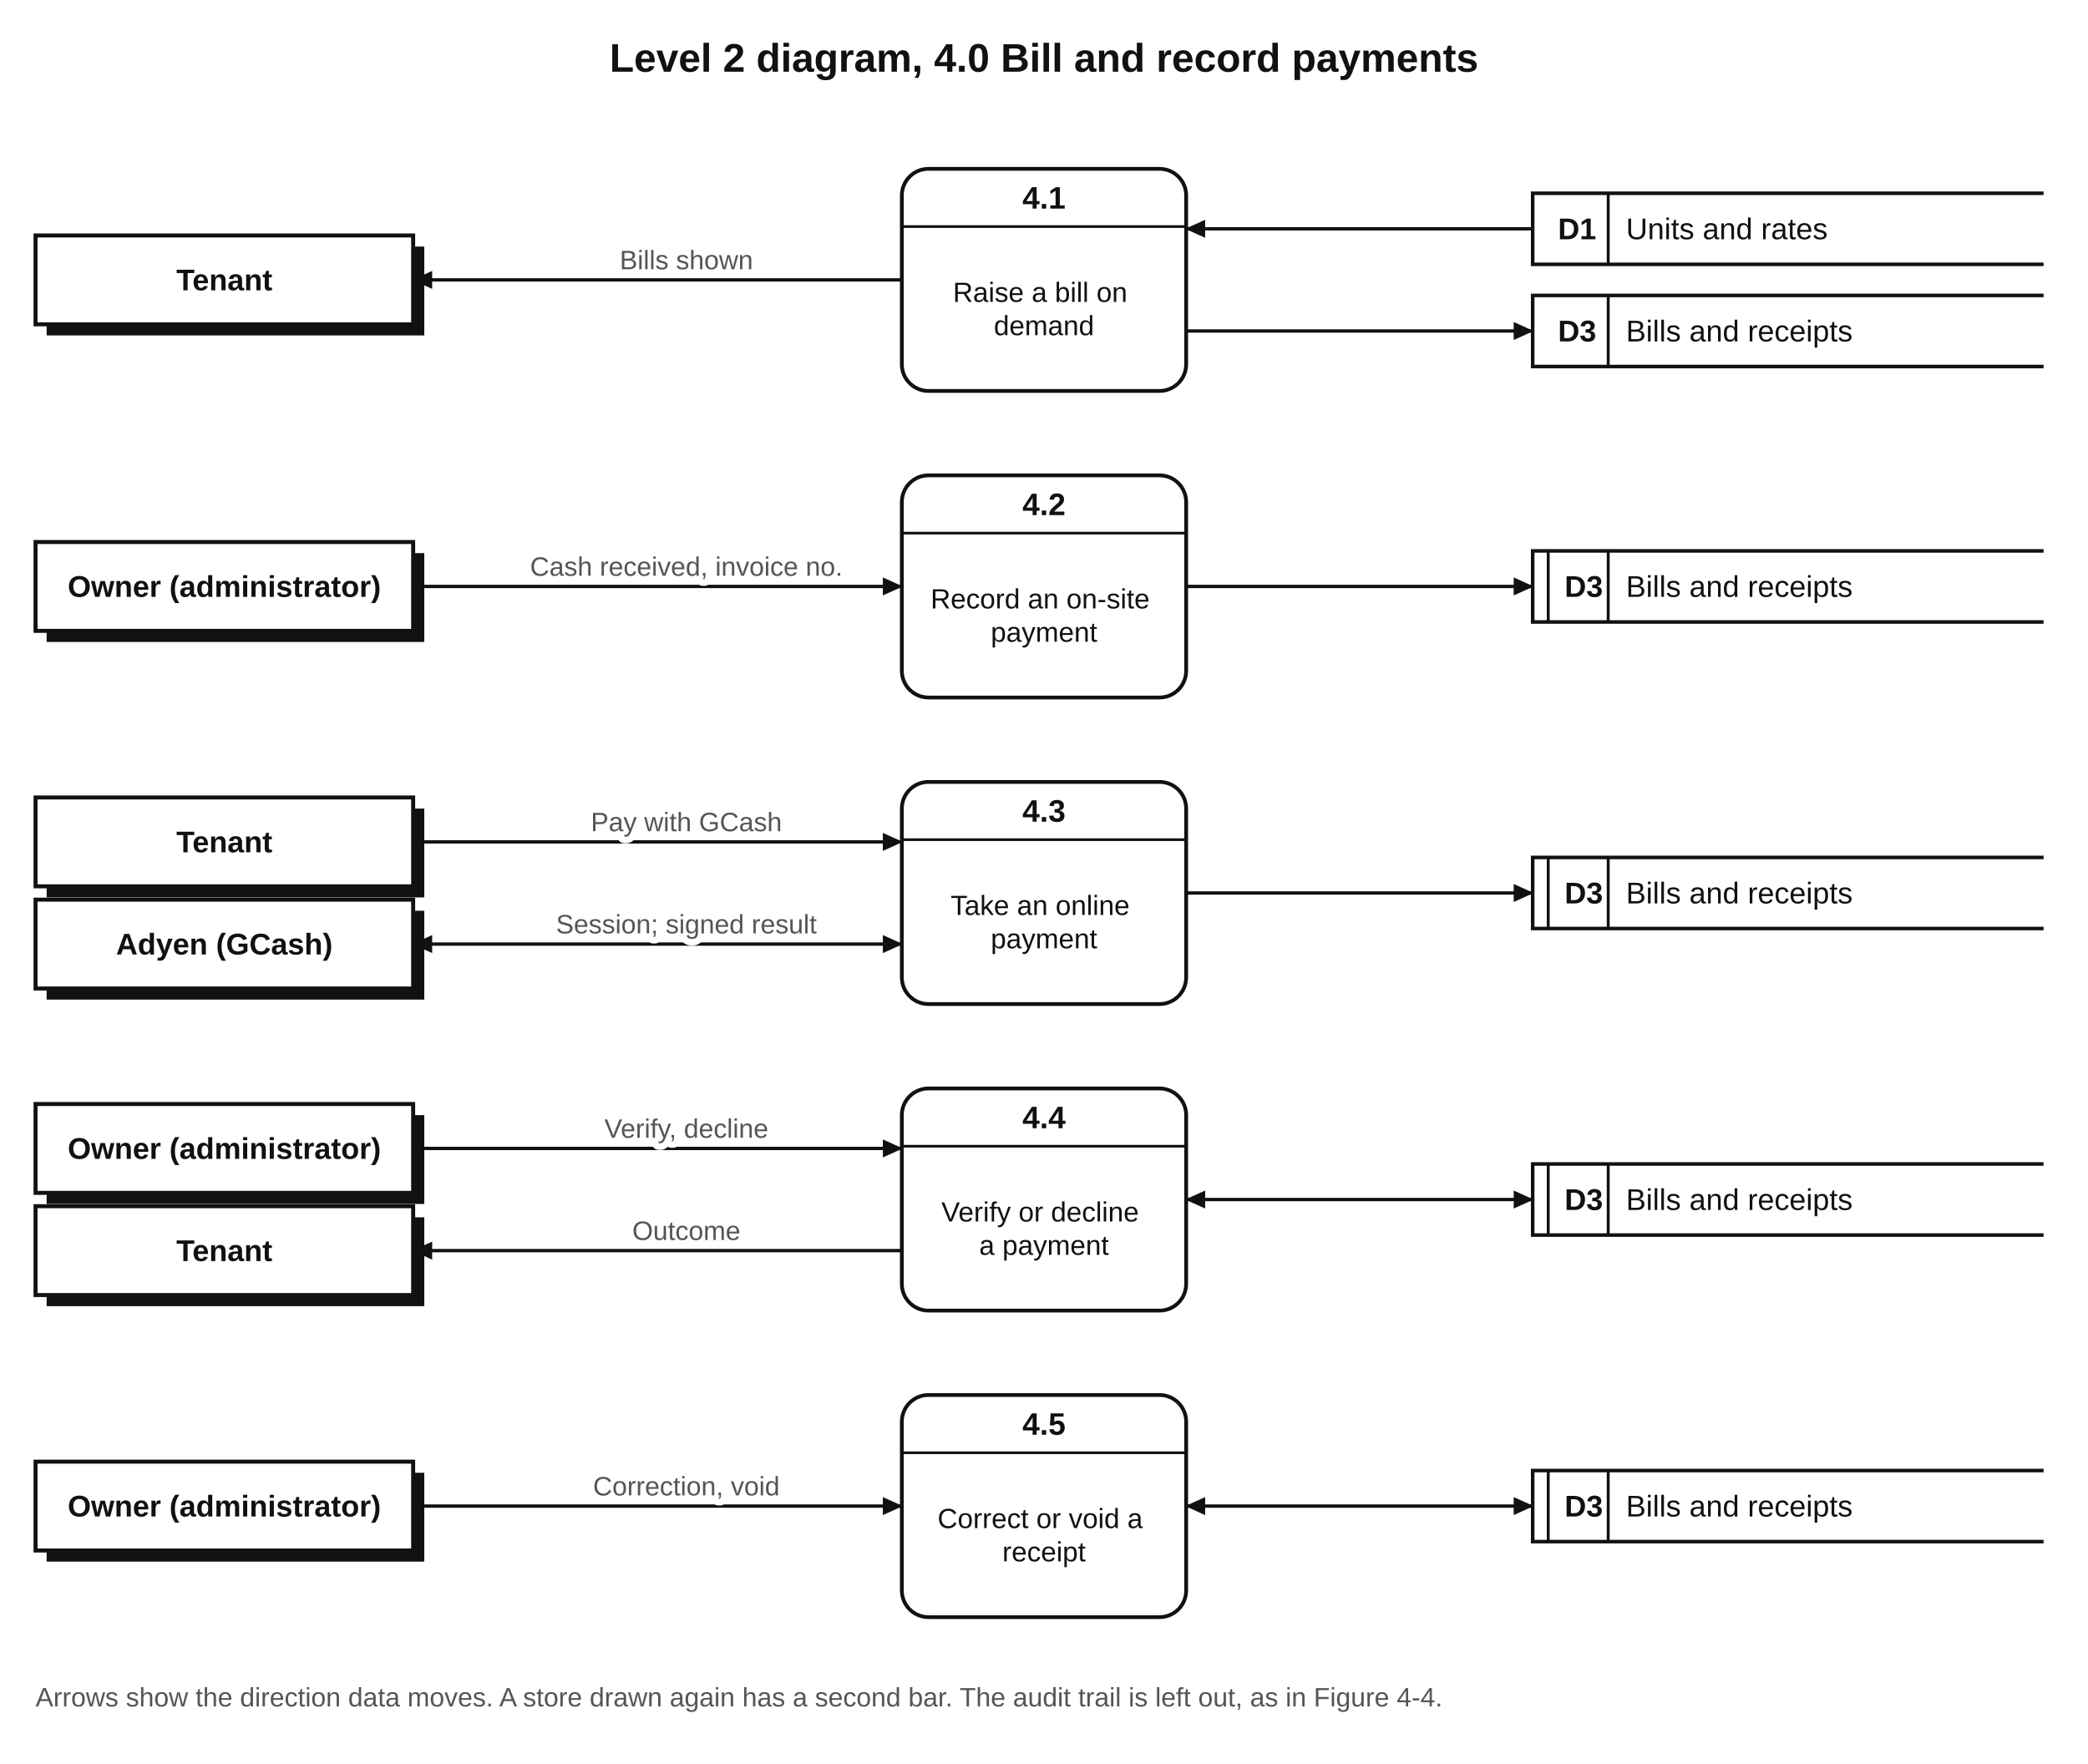
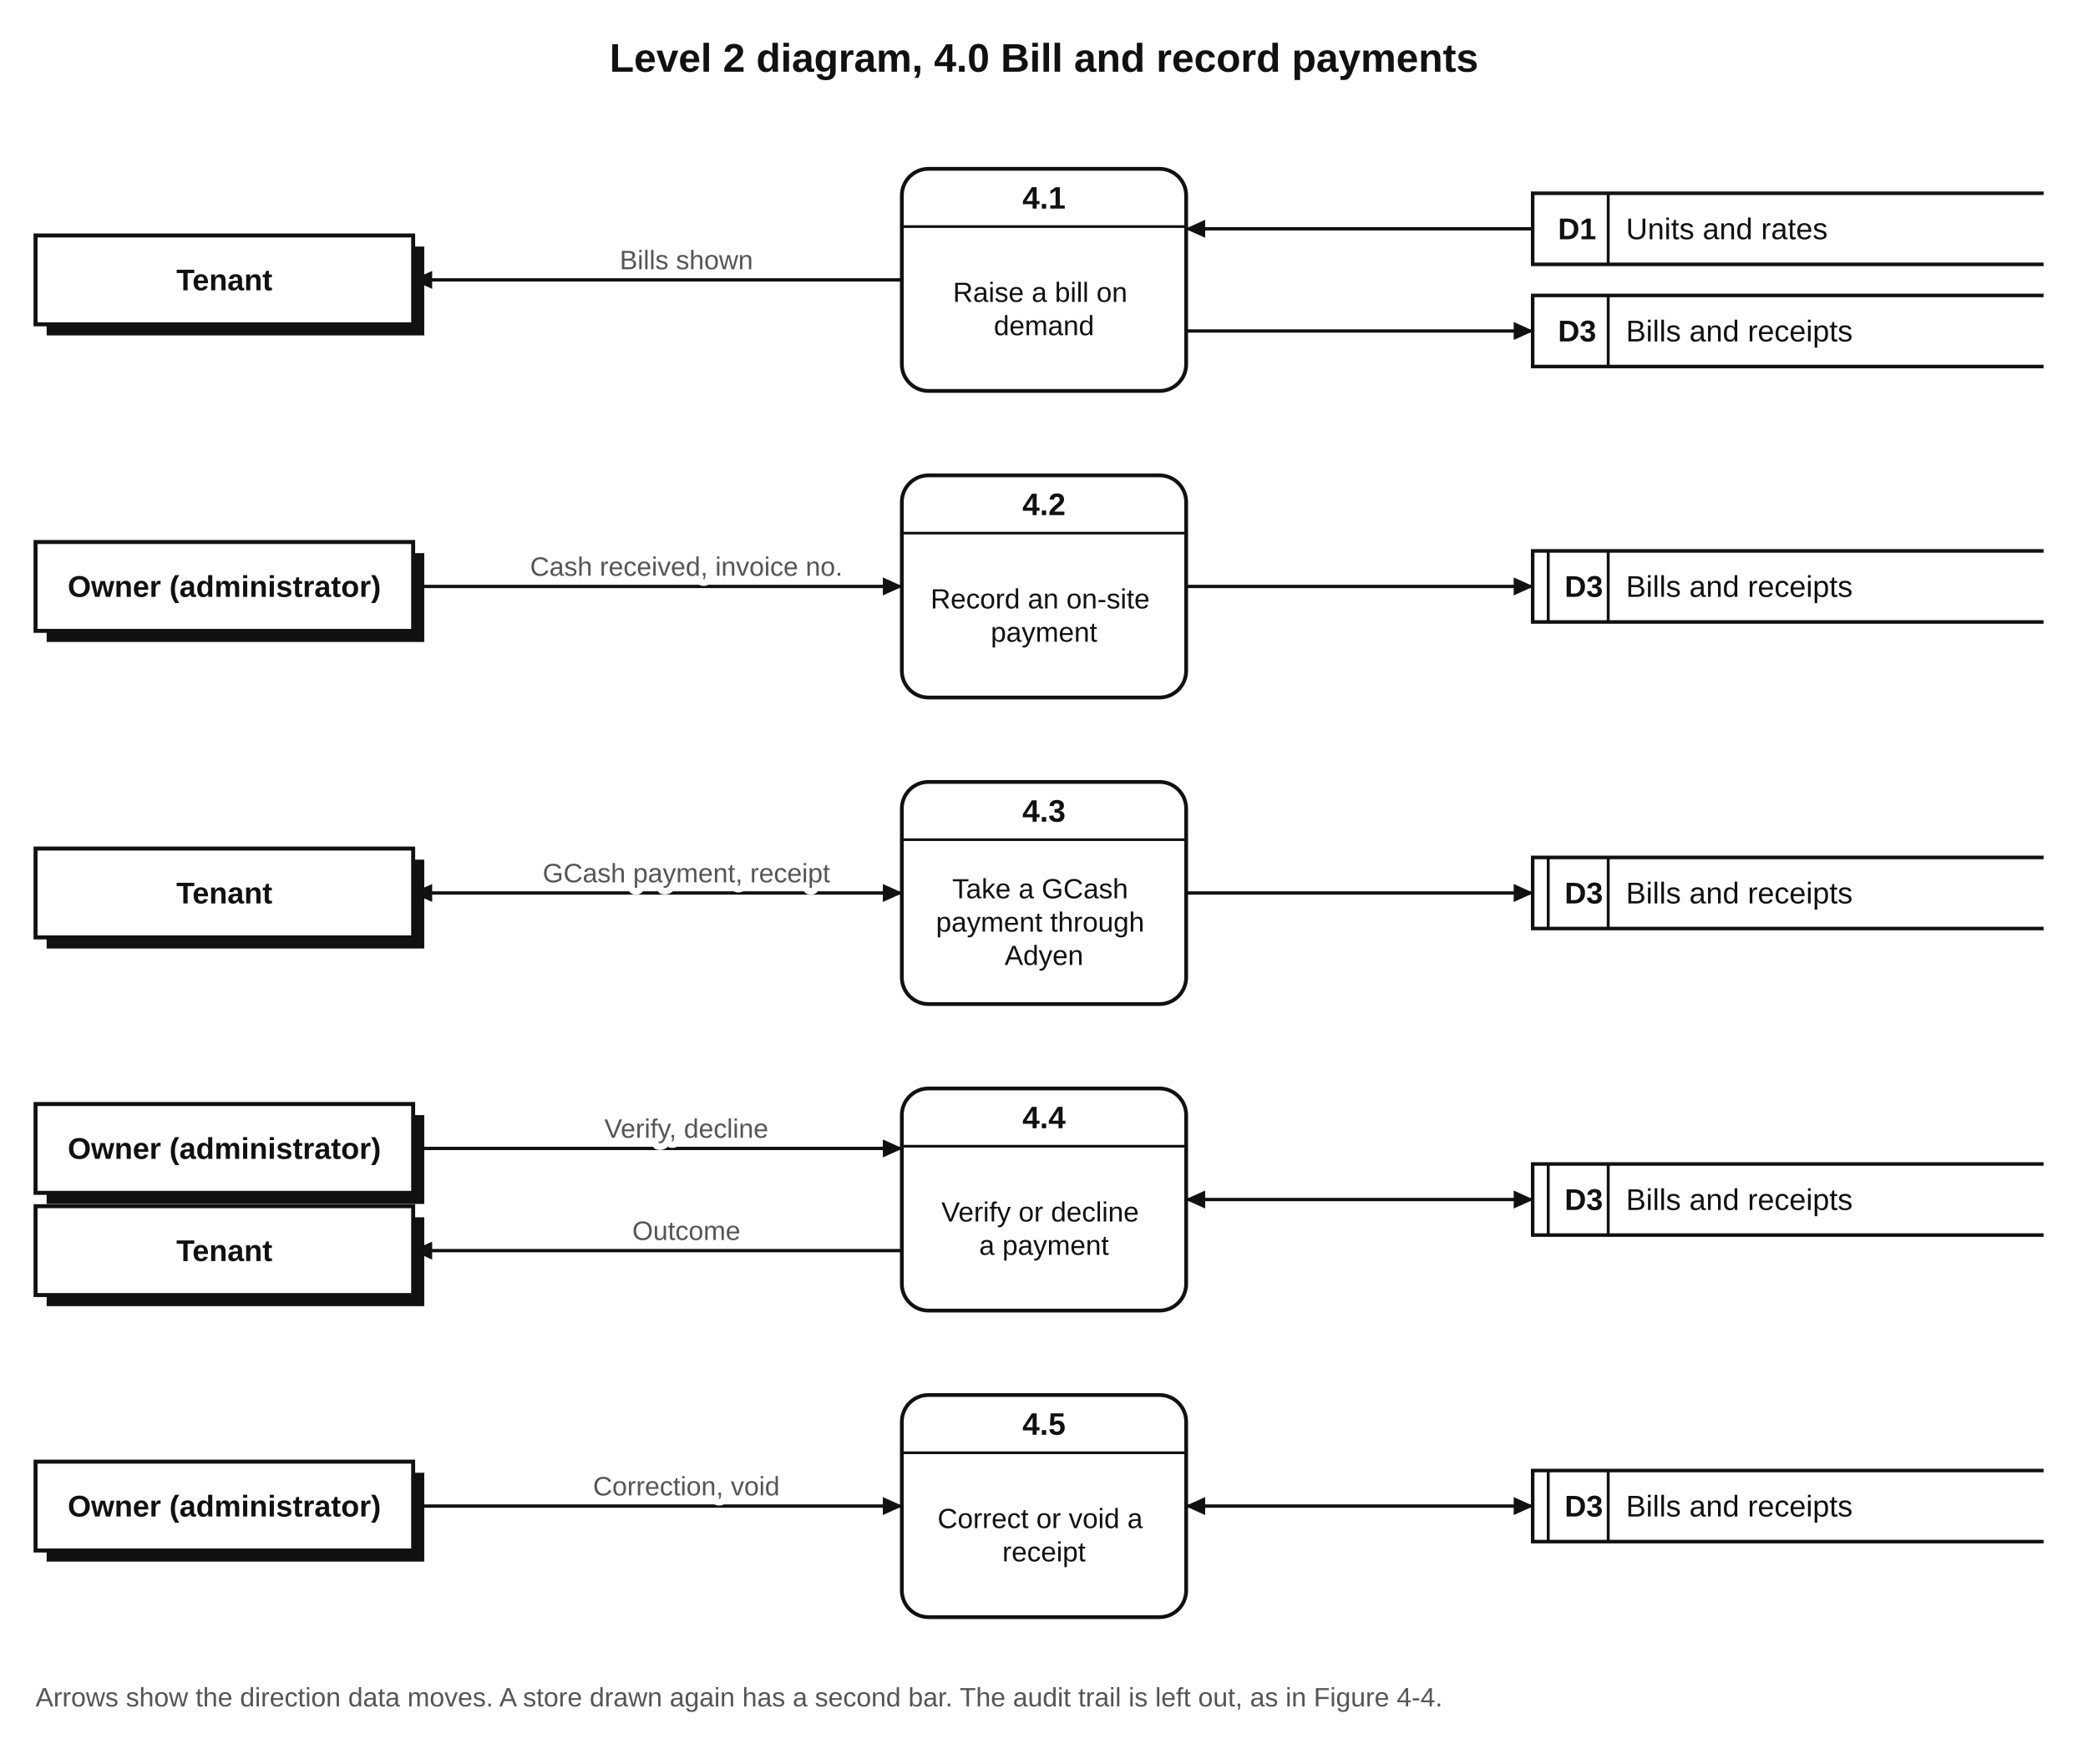
<svg xmlns="http://www.w3.org/2000/svg" width="940" height="794" viewBox="0 0 940 794">
  <rect width="940" height="794" fill="#fff" />
  <defs>
    <marker id="arr" viewBox="0 0 10 10" refX="9.5" refY="5" markerWidth="9" markerHeight="9" orient="auto-start-reverse" markerUnits="userSpaceOnUse">
      <path d="M0,0.5 L10,5 L0,9.5 Z" fill="#111" />
    </marker>
    <marker id="arrS" viewBox="0 0 10 10" refX="9.5" refY="5" markerWidth="9" markerHeight="9" orient="auto-start-reverse" markerUnits="userSpaceOnUse">
      <path d="M0,0.5 L10,5 L0,9.5 Z" fill="#111" />
    </marker>
  </defs>
  <text x="470" y="32.3" font-family="Arial, Helvetica, sans-serif" font-size="18" text-anchor="middle" fill="#111" font-weight="bold">
    <tspan x="470" dy="0">Level 2 diagram, 4.0 Bill and record payments</tspan>
  </text>
  <rect x="21" y="111" width="170" height="40" fill="#111" />
  <rect x="16" y="106" width="170" height="40" rx="0" fill="#fff" stroke="#111" stroke-width="1.8" />
  <text x="101" y="130.7" font-family="Arial, Helvetica, sans-serif" font-size="13.5" text-anchor="middle" fill="#111" font-weight="bold">
    <tspan x="101" dy="0">Tenant</tspan>
  </text>
  <path d="M186,126 L406,126" fill="none" stroke="#111" stroke-width="1.5" marker-start="url(#arrS)" />
  <text x="309" y="121.2" font-family="Arial, Helvetica, sans-serif" font-size="12" text-anchor="middle" fill="#555" stroke="#fff" stroke-width="6" stroke-linejoin="round" paint-order="stroke">
    <tspan x="309" dy="0">Bills shown</tspan>
  </text>
  <path d="M920,87 H690 V119 H920" fill="#fff" stroke="#111" stroke-width="1.6" />
  <path d="M724,87 L724,119" fill="none" stroke="#111" stroke-width="1.3" />
  <text x="710" y="107.7" font-family="Arial, Helvetica, sans-serif" font-size="13.5" text-anchor="middle" fill="#111" font-weight="bold">
    <tspan x="710" dy="0">D1</tspan>
  </text>
  <text x="732" y="107.7" font-family="Arial, Helvetica, sans-serif" font-size="13.5" text-anchor="start" fill="#111">
    <tspan x="732" dy="0">Units and rates</tspan>
  </text>
  <path d="M690,103 L534,103" fill="none" stroke="#111" stroke-width="1.5" marker-end="url(#arr)" />
  <path d="M920,133 H690 V165 H920" fill="#fff" stroke="#111" stroke-width="1.6" />
  <path d="M724,133 L724,165" fill="none" stroke="#111" stroke-width="1.3" />
  <text x="710" y="153.7" font-family="Arial, Helvetica, sans-serif" font-size="13.5" text-anchor="middle" fill="#111" font-weight="bold">
    <tspan x="710" dy="0">D3</tspan>
  </text>
  <text x="732" y="153.7" font-family="Arial, Helvetica, sans-serif" font-size="13.5" text-anchor="start" fill="#111">
    <tspan x="732" dy="0">Bills and receipts</tspan>
  </text>
  <path d="M690,149 L534,149" fill="none" stroke="#111" stroke-width="1.5" marker-start="url(#arrS)" />
  <rect x="406" y="76" width="128" height="100" rx="12" fill="#fff" stroke="#111" stroke-width="1.7" />
  <path d="M406,102 L534,102" fill="none" stroke="#111" stroke-width="1.2" />
  <text x="470" y="93.9" font-family="Arial, Helvetica, sans-serif" font-size="14" text-anchor="middle" fill="#111" font-weight="bold">
    <tspan x="470" dy="0">4.1</tspan>
  </text>
  <text x="470" y="135.9" font-family="Arial, Helvetica, sans-serif" font-size="12.5" text-anchor="middle" fill="#111">
    <tspan x="470" dy="0">Raise a bill on</tspan>
    <tspan x="470" dy="15">demand</tspan>
  </text>
  <rect x="21" y="249" width="170" height="40" fill="#111" />
  <rect x="16" y="244" width="170" height="40" rx="0" fill="#fff" stroke="#111" stroke-width="1.8" />
  <text x="101" y="268.7" font-family="Arial, Helvetica, sans-serif" font-size="13.5" text-anchor="middle" fill="#111" font-weight="bold">
    <tspan x="101" dy="0">Owner (administrator)</tspan>
  </text>
  <path d="M186,264 L406,264" fill="none" stroke="#111" stroke-width="1.5" marker-end="url(#arr)" />
  <text x="309" y="259.2" font-family="Arial, Helvetica, sans-serif" font-size="12" text-anchor="middle" fill="#555" stroke="#fff" stroke-width="6" stroke-linejoin="round" paint-order="stroke">
    <tspan x="309" dy="0">Cash received, invoice no.</tspan>
  </text>
  <path d="M920,248 H690 V280 H920" fill="#fff" stroke="#111" stroke-width="1.6" />
  <path d="M724,248 L724,280" fill="none" stroke="#111" stroke-width="1.3" />
  <path d="M697,248 L697,280" fill="none" stroke="#111" stroke-width="1.3" />
  <text x="713" y="268.7" font-family="Arial, Helvetica, sans-serif" font-size="13.5" text-anchor="middle" fill="#111" font-weight="bold">
    <tspan x="713" dy="0">D3</tspan>
  </text>
  <text x="732" y="268.7" font-family="Arial, Helvetica, sans-serif" font-size="13.5" text-anchor="start" fill="#111">
    <tspan x="732" dy="0">Bills and receipts</tspan>
  </text>
  <path d="M690,264 L534,264" fill="none" stroke="#111" stroke-width="1.5" marker-start="url(#arrS)" />
  <rect x="406" y="214" width="128" height="100" rx="12" fill="#fff" stroke="#111" stroke-width="1.7" />
  <path d="M406,240 L534,240" fill="none" stroke="#111" stroke-width="1.2" />
  <text x="470" y="231.9" font-family="Arial, Helvetica, sans-serif" font-size="14" text-anchor="middle" fill="#111" font-weight="bold">
    <tspan x="470" dy="0">4.2</tspan>
  </text>
  <text x="470" y="273.9" font-family="Arial, Helvetica, sans-serif" font-size="12.5" text-anchor="middle" fill="#111">
    <tspan x="470" dy="0">Record an on-site</tspan>
    <tspan x="470" dy="15">payment</tspan>
  </text>
-   <rect x="21" y="364" width="170" height="40" fill="#111" />
-   <rect x="16" y="359" width="170" height="40" rx="0" fill="#fff" stroke="#111" stroke-width="1.8" />
-   <text x="101" y="383.7" font-family="Arial, Helvetica, sans-serif" font-size="13.5" text-anchor="middle" fill="#111" font-weight="bold">
+   <rect x="21" y="387" width="170" height="40" fill="#111" />
+   <rect x="16" y="382" width="170" height="40" rx="0" fill="#fff" stroke="#111" stroke-width="1.8" />
+   <text x="101" y="406.7" font-family="Arial, Helvetica, sans-serif" font-size="13.5" text-anchor="middle" fill="#111" font-weight="bold">
    <tspan x="101" dy="0">Tenant</tspan>
  </text>
-   <path d="M186,379 L406,379" fill="none" stroke="#111" stroke-width="1.5" marker-end="url(#arr)" />
-   <text x="309" y="374.2" font-family="Arial, Helvetica, sans-serif" font-size="12" text-anchor="middle" fill="#555" stroke="#fff" stroke-width="6" stroke-linejoin="round" paint-order="stroke">
-     <tspan x="309" dy="0">Pay with GCash</tspan>
-   </text>
-   <rect x="21" y="410" width="170" height="40" fill="#111" />
-   <rect x="16" y="405" width="170" height="40" rx="0" fill="#fff" stroke="#111" stroke-width="1.8" />
-   <text x="101" y="429.7" font-family="Arial, Helvetica, sans-serif" font-size="13.5" text-anchor="middle" fill="#111" font-weight="bold">
-     <tspan x="101" dy="0">Adyen (GCash)</tspan>
-   </text>
-   <path d="M186,425 L406,425" fill="none" stroke="#111" stroke-width="1.5" marker-start="url(#arrS)" marker-end="url(#arr)" />
-   <text x="309" y="420.2" font-family="Arial, Helvetica, sans-serif" font-size="12" text-anchor="middle" fill="#555" stroke="#fff" stroke-width="6" stroke-linejoin="round" paint-order="stroke">
-     <tspan x="309" dy="0">Session; signed result</tspan>
+   <path d="M186,402 L406,402" fill="none" stroke="#111" stroke-width="1.5" marker-start="url(#arrS)" marker-end="url(#arr)" />
+   <text x="309" y="397.2" font-family="Arial, Helvetica, sans-serif" font-size="12" text-anchor="middle" fill="#555" stroke="#fff" stroke-width="6" stroke-linejoin="round" paint-order="stroke">
+     <tspan x="309" dy="0">GCash payment, receipt</tspan>
  </text>
  <path d="M920,386 H690 V418 H920" fill="#fff" stroke="#111" stroke-width="1.6" />
  <path d="M724,386 L724,418" fill="none" stroke="#111" stroke-width="1.3" />
  <path d="M697,386 L697,418" fill="none" stroke="#111" stroke-width="1.3" />
  <text x="713" y="406.7" font-family="Arial, Helvetica, sans-serif" font-size="13.5" text-anchor="middle" fill="#111" font-weight="bold">
    <tspan x="713" dy="0">D3</tspan>
  </text>
  <text x="732" y="406.7" font-family="Arial, Helvetica, sans-serif" font-size="13.5" text-anchor="start" fill="#111">
    <tspan x="732" dy="0">Bills and receipts</tspan>
  </text>
  <path d="M690,402 L534,402" fill="none" stroke="#111" stroke-width="1.5" marker-start="url(#arrS)" />
  <rect x="406" y="352" width="128" height="100" rx="12" fill="#fff" stroke="#111" stroke-width="1.7" />
  <path d="M406,378 L534,378" fill="none" stroke="#111" stroke-width="1.2" />
  <text x="470" y="369.9" font-family="Arial, Helvetica, sans-serif" font-size="14" text-anchor="middle" fill="#111" font-weight="bold">
    <tspan x="470" dy="0">4.3</tspan>
  </text>
-   <text x="470" y="411.9" font-family="Arial, Helvetica, sans-serif" font-size="12.5" text-anchor="middle" fill="#111">
-     <tspan x="470" dy="0">Take an online</tspan>
-     <tspan x="470" dy="15">payment</tspan>
+   <text x="470" y="404.4" font-family="Arial, Helvetica, sans-serif" font-size="12.5" text-anchor="middle" fill="#111">
+     <tspan x="470" dy="0">Take a GCash</tspan>
+     <tspan x="470" dy="15">payment through</tspan>
+     <tspan x="470" dy="15">Adyen</tspan>
  </text>
  <rect x="21" y="502" width="170" height="40" fill="#111" />
  <rect x="16" y="497" width="170" height="40" rx="0" fill="#fff" stroke="#111" stroke-width="1.8" />
  <text x="101" y="521.7" font-family="Arial, Helvetica, sans-serif" font-size="13.5" text-anchor="middle" fill="#111" font-weight="bold">
    <tspan x="101" dy="0">Owner (administrator)</tspan>
  </text>
  <path d="M186,517 L406,517" fill="none" stroke="#111" stroke-width="1.5" marker-end="url(#arr)" />
  <text x="309" y="512.2" font-family="Arial, Helvetica, sans-serif" font-size="12" text-anchor="middle" fill="#555" stroke="#fff" stroke-width="6" stroke-linejoin="round" paint-order="stroke">
    <tspan x="309" dy="0">Verify, decline</tspan>
  </text>
  <rect x="21" y="548" width="170" height="40" fill="#111" />
  <rect x="16" y="543" width="170" height="40" rx="0" fill="#fff" stroke="#111" stroke-width="1.8" />
  <text x="101" y="567.7" font-family="Arial, Helvetica, sans-serif" font-size="13.5" text-anchor="middle" fill="#111" font-weight="bold">
    <tspan x="101" dy="0">Tenant</tspan>
  </text>
  <path d="M186,563 L406,563" fill="none" stroke="#111" stroke-width="1.5" marker-start="url(#arrS)" />
  <text x="309" y="558.2" font-family="Arial, Helvetica, sans-serif" font-size="12" text-anchor="middle" fill="#555" stroke="#fff" stroke-width="6" stroke-linejoin="round" paint-order="stroke">
    <tspan x="309" dy="0">Outcome</tspan>
  </text>
  <path d="M920,524 H690 V556 H920" fill="#fff" stroke="#111" stroke-width="1.6" />
  <path d="M724,524 L724,556" fill="none" stroke="#111" stroke-width="1.3" />
  <path d="M697,524 L697,556" fill="none" stroke="#111" stroke-width="1.3" />
  <text x="713" y="544.7" font-family="Arial, Helvetica, sans-serif" font-size="13.5" text-anchor="middle" fill="#111" font-weight="bold">
    <tspan x="713" dy="0">D3</tspan>
  </text>
  <text x="732" y="544.7" font-family="Arial, Helvetica, sans-serif" font-size="13.5" text-anchor="start" fill="#111">
    <tspan x="732" dy="0">Bills and receipts</tspan>
  </text>
  <path d="M690,540 L534,540" fill="none" stroke="#111" stroke-width="1.5" marker-start="url(#arrS)" marker-end="url(#arr)" />
  <rect x="406" y="490" width="128" height="100" rx="12" fill="#fff" stroke="#111" stroke-width="1.7" />
  <path d="M406,516 L534,516" fill="none" stroke="#111" stroke-width="1.2" />
  <text x="470" y="507.9" font-family="Arial, Helvetica, sans-serif" font-size="14" text-anchor="middle" fill="#111" font-weight="bold">
    <tspan x="470" dy="0">4.4</tspan>
  </text>
  <text x="470" y="549.9" font-family="Arial, Helvetica, sans-serif" font-size="12.5" text-anchor="middle" fill="#111">
    <tspan x="470" dy="0">Verify or decline</tspan>
    <tspan x="470" dy="15">a payment</tspan>
  </text>
  <rect x="21" y="663" width="170" height="40" fill="#111" />
  <rect x="16" y="658" width="170" height="40" rx="0" fill="#fff" stroke="#111" stroke-width="1.8" />
  <text x="101" y="682.7" font-family="Arial, Helvetica, sans-serif" font-size="13.5" text-anchor="middle" fill="#111" font-weight="bold">
    <tspan x="101" dy="0">Owner (administrator)</tspan>
  </text>
  <path d="M186,678 L406,678" fill="none" stroke="#111" stroke-width="1.5" marker-end="url(#arr)" />
  <text x="309" y="673.2" font-family="Arial, Helvetica, sans-serif" font-size="12" text-anchor="middle" fill="#555" stroke="#fff" stroke-width="6" stroke-linejoin="round" paint-order="stroke">
    <tspan x="309" dy="0">Correction, void</tspan>
  </text>
  <path d="M920,662 H690 V694 H920" fill="#fff" stroke="#111" stroke-width="1.6" />
  <path d="M724,662 L724,694" fill="none" stroke="#111" stroke-width="1.3" />
  <path d="M697,662 L697,694" fill="none" stroke="#111" stroke-width="1.3" />
  <text x="713" y="682.7" font-family="Arial, Helvetica, sans-serif" font-size="13.5" text-anchor="middle" fill="#111" font-weight="bold">
    <tspan x="713" dy="0">D3</tspan>
  </text>
  <text x="732" y="682.7" font-family="Arial, Helvetica, sans-serif" font-size="13.5" text-anchor="start" fill="#111">
    <tspan x="732" dy="0">Bills and receipts</tspan>
  </text>
  <path d="M690,678 L534,678" fill="none" stroke="#111" stroke-width="1.5" marker-start="url(#arrS)" marker-end="url(#arr)" />
  <rect x="406" y="628" width="128" height="100" rx="12" fill="#fff" stroke="#111" stroke-width="1.7" />
  <path d="M406,654 L534,654" fill="none" stroke="#111" stroke-width="1.2" />
  <text x="470" y="645.9" font-family="Arial, Helvetica, sans-serif" font-size="14" text-anchor="middle" fill="#111" font-weight="bold">
    <tspan x="470" dy="0">4.5</tspan>
  </text>
  <text x="470" y="687.9" font-family="Arial, Helvetica, sans-serif" font-size="12.5" text-anchor="middle" fill="#111">
    <tspan x="470" dy="0">Correct or void a</tspan>
    <tspan x="470" dy="15">receipt</tspan>
  </text>
  <text x="16" y="768.2" font-family="Arial, Helvetica, sans-serif" font-size="12" text-anchor="start" fill="#555">
    <tspan x="16" dy="0">Arrows show the direction data moves. A store drawn again has a second bar. The audit trail is left out, as in Figure 4-4.</tspan>
  </text>
</svg>
